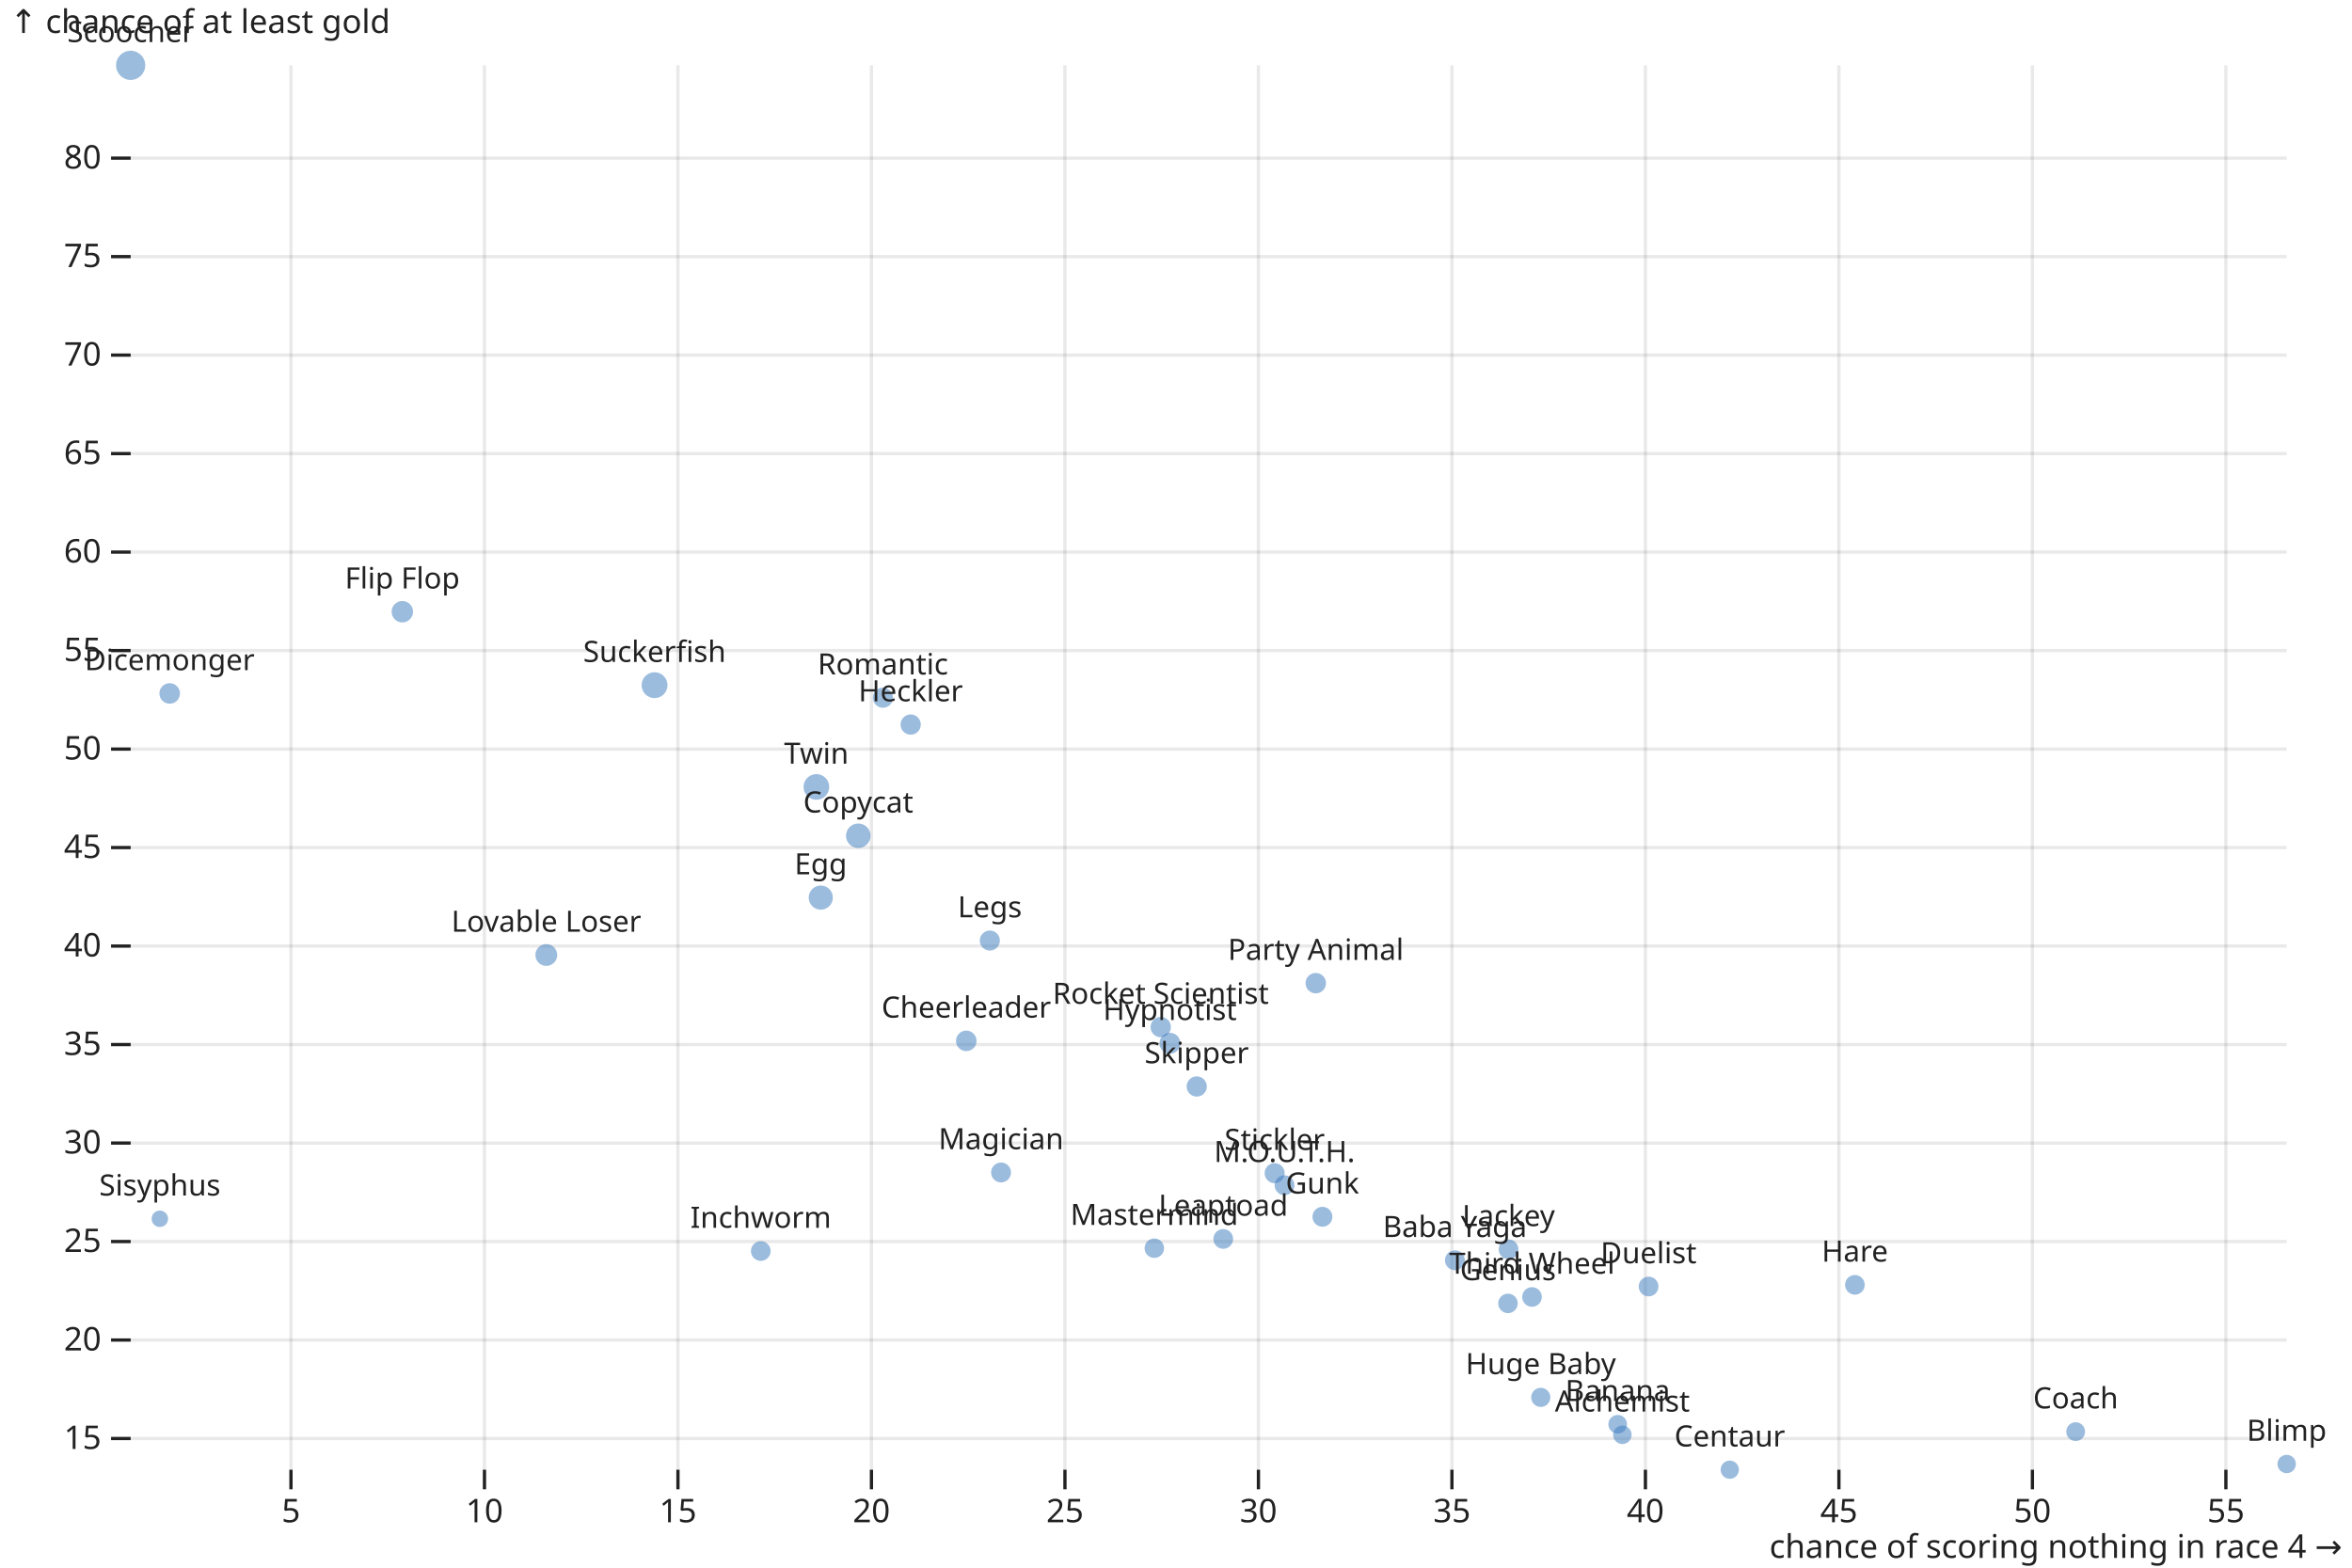
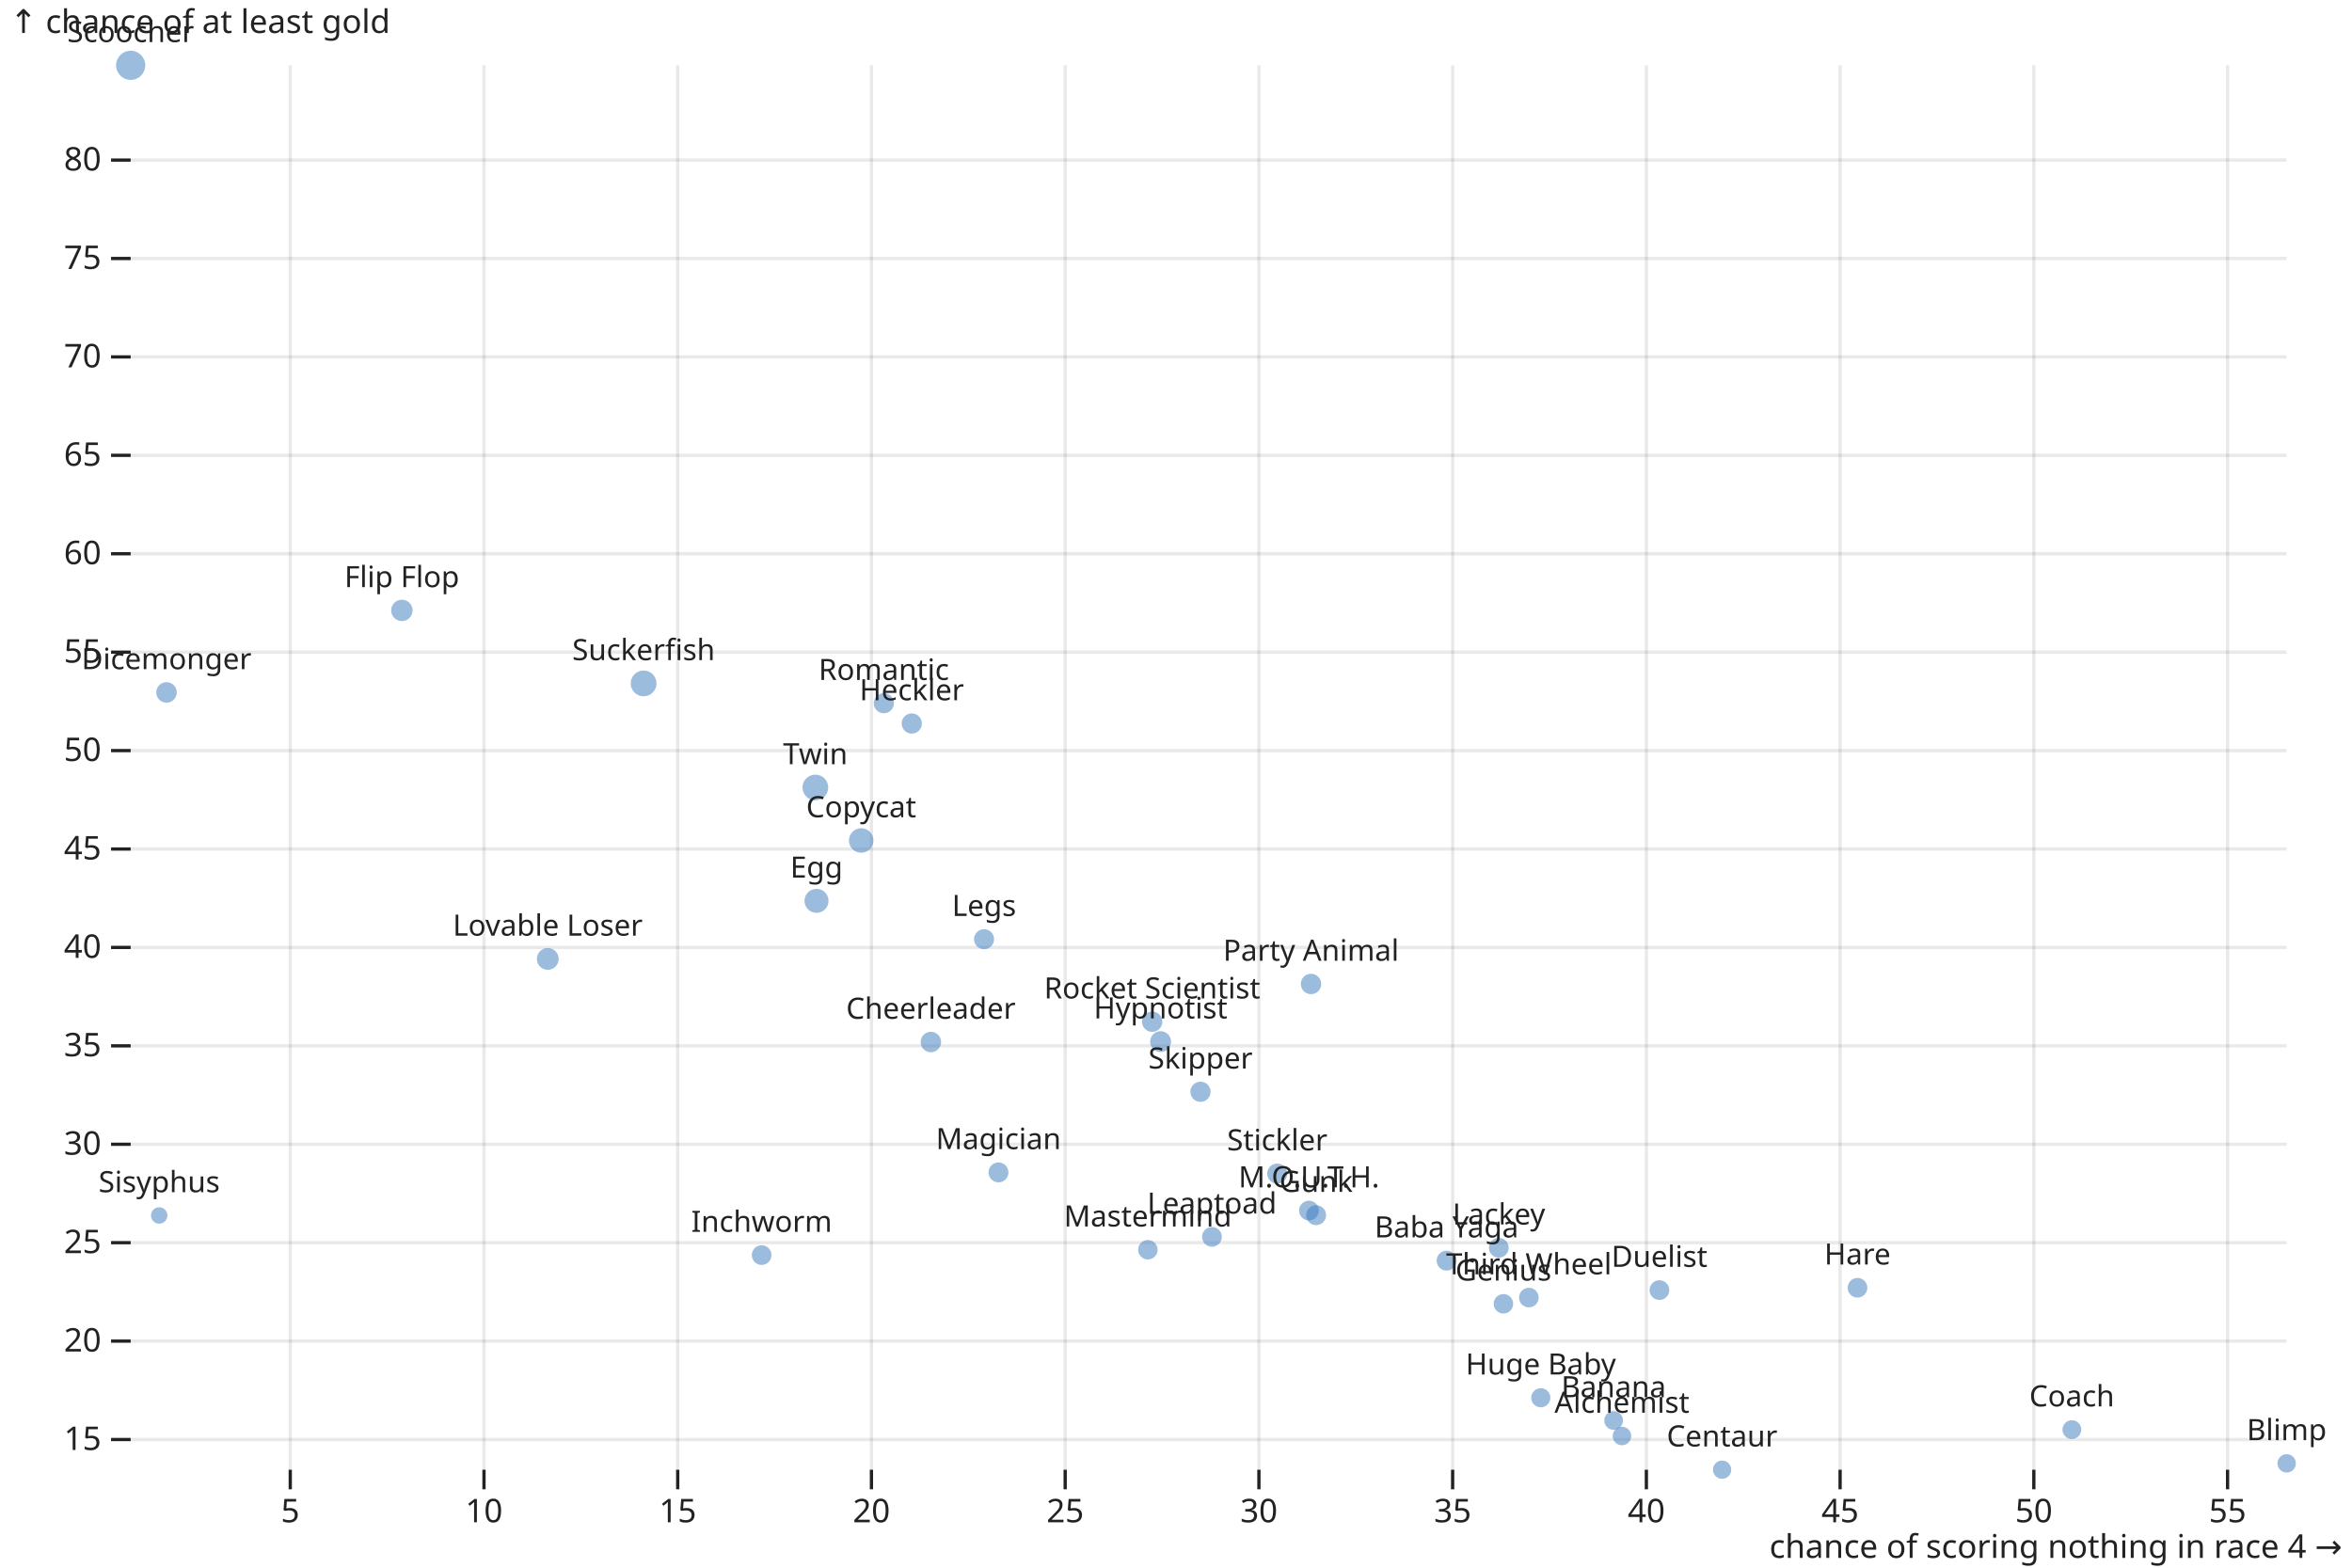
<svg xmlns="http://www.w3.org/2000/svg" class="plot-d6a7b5" fill="currentColor" font-family="system-ui, sans-serif" font-size="10" text-anchor="middle" width="720" height="480" viewBox="0 0 720 480" style="background: white; color: rgb(34, 34, 34);">
  <style>:where(.plot-d6a7b5) {
  --plot-background: white;
  display: block;
  height: auto;
  height: intrinsic;
  max-width: 100%;
}
:where(.plot-d6a7b5 text),
:where(.plot-d6a7b5 tspan) {
  white-space: pre;
}</style>
  <g aria-label="y-grid" aria-hidden="true" stroke="currentColor" stroke-opacity="0.1">
-     <line x1="40" x2="700" y1="440.451" y2="440.451" />
-     <line x1="40" x2="700" y1="410.294" y2="410.294" />
-     <line x1="40" x2="700" y1="380.138" y2="380.138" />
-     <line x1="40" x2="700" y1="349.981" y2="349.981" />
-     <line x1="40" x2="700" y1="319.825" y2="319.825" />
-     <line x1="40" x2="700" y1="289.668" y2="289.668" />
-     <line x1="40" x2="700" y1="259.512" y2="259.512" />
-     <line x1="40" x2="700" y1="229.355" y2="229.355" />
-     <line x1="40" x2="700" y1="199.199" y2="199.199" />
-     <line x1="40" x2="700" y1="169.042" y2="169.042" />
-     <line x1="40" x2="700" y1="138.885" y2="138.885" />
-     <line x1="40" x2="700" y1="108.729" y2="108.729" />
-     <line x1="40" x2="700" y1="78.572" y2="78.572" />
-     <line x1="40" x2="700" y1="48.416" y2="48.416" />
+     <line x1="40" x2="700" y1="440.759" y2="440.759" />
+     <line x1="40" x2="700" y1="410.625" y2="410.625" />
+     <line x1="40" x2="700" y1="380.49" y2="380.49" />
+     <line x1="40" x2="700" y1="350.356" y2="350.356" />
+     <line x1="40" x2="700" y1="320.222" y2="320.222" />
+     <line x1="40" x2="700" y1="290.087" y2="290.087" />
+     <line x1="40" x2="700" y1="259.953" y2="259.953" />
+     <line x1="40" x2="700" y1="229.818" y2="229.818" />
+     <line x1="40" x2="700" y1="199.684" y2="199.684" />
+     <line x1="40" x2="700" y1="169.549" y2="169.549" />
+     <line x1="40" x2="700" y1="139.415" y2="139.415" />
+     <line x1="40" x2="700" y1="109.281" y2="109.281" />
+     <line x1="40" x2="700" y1="79.146" y2="79.146" />
+     <line x1="40" x2="700" y1="49.012" y2="49.012" />
  </g>
  <g aria-label="y-axis tick" aria-hidden="true" fill="none" stroke="currentColor">
-     <path transform="translate(40,440.4509)" d="M0,0L-6,0" />
-     <path transform="translate(40,410.2944)" d="M0,0L-6,0" />
-     <path transform="translate(40,380.1378)" d="M0,0L-6,0" />
-     <path transform="translate(40,349.9813)" d="M0,0L-6,0" />
-     <path transform="translate(40,319.8248)" d="M0,0L-6,0" />
-     <path transform="translate(40,289.6682)" d="M0,0L-6,0" />
-     <path transform="translate(40,259.5117)" d="M0,0L-6,0" />
-     <path transform="translate(40,229.3551)" d="M0,0L-6,0" />
-     <path transform="translate(40,199.1986)" d="M0,0L-6,0" />
-     <path transform="translate(40,169.042)" d="M0,0L-6,0" />
-     <path transform="translate(40,138.8855)" d="M0,0L-6,0" />
-     <path transform="translate(40,108.7289)" d="M0,0L-6,0" />
-     <path transform="translate(40,78.57238)" d="M0,0L-6,0" />
-     <path transform="translate(40,48.41583)" d="M0,0L-6,0" />
+     <path transform="translate(40,440.7592)" d="M0,0L-6,0" />
+     <path transform="translate(40,410.6248)" d="M0,0L-6,0" />
+     <path transform="translate(40,380.4903)" d="M0,0L-6,0" />
+     <path transform="translate(40,350.3559)" d="M0,0L-6,0" />
+     <path transform="translate(40,320.2215)" d="M0,0L-6,0" />
+     <path transform="translate(40,290.0871)" d="M0,0L-6,0" />
+     <path transform="translate(40,259.9527)" d="M0,0L-6,0" />
+     <path transform="translate(40,229.8183)" d="M0,0L-6,0" />
+     <path transform="translate(40,199.6839)" d="M0,0L-6,0" />
+     <path transform="translate(40,169.5495)" d="M0,0L-6,0" />
+     <path transform="translate(40,139.415)" d="M0,0L-6,0" />
+     <path transform="translate(40,109.2806)" d="M0,0L-6,0" />
+     <path transform="translate(40,79.14623)" d="M0,0L-6,0" />
+     <path transform="translate(40,49.01181)" d="M0,0L-6,0" />
  </g>
  <g aria-label="y-axis tick label" text-anchor="end" font-variant="tabular-nums" transform="translate(-9,0)">
-     <text y="0.32em" transform="translate(40,440.4509)">15</text>
-     <text y="0.32em" transform="translate(40,410.2944)">20</text>
-     <text y="0.32em" transform="translate(40,380.1378)">25</text>
-     <text y="0.32em" transform="translate(40,349.9813)">30</text>
-     <text y="0.32em" transform="translate(40,319.8248)">35</text>
-     <text y="0.32em" transform="translate(40,289.6682)">40</text>
-     <text y="0.32em" transform="translate(40,259.5117)">45</text>
-     <text y="0.32em" transform="translate(40,229.3551)">50</text>
-     <text y="0.32em" transform="translate(40,199.1986)">55</text>
-     <text y="0.32em" transform="translate(40,169.042)">60</text>
-     <text y="0.32em" transform="translate(40,138.8855)">65</text>
-     <text y="0.32em" transform="translate(40,108.7289)">70</text>
-     <text y="0.32em" transform="translate(40,78.57238)">75</text>
-     <text y="0.32em" transform="translate(40,48.41583)">80</text>
+     <text y="0.32em" transform="translate(40,440.7592)">15</text>
+     <text y="0.32em" transform="translate(40,410.6248)">20</text>
+     <text y="0.32em" transform="translate(40,380.4903)">25</text>
+     <text y="0.32em" transform="translate(40,350.3559)">30</text>
+     <text y="0.32em" transform="translate(40,320.2215)">35</text>
+     <text y="0.32em" transform="translate(40,290.0871)">40</text>
+     <text y="0.32em" transform="translate(40,259.9527)">45</text>
+     <text y="0.32em" transform="translate(40,229.8183)">50</text>
+     <text y="0.32em" transform="translate(40,199.6839)">55</text>
+     <text y="0.32em" transform="translate(40,169.5495)">60</text>
+     <text y="0.32em" transform="translate(40,139.415)">65</text>
+     <text y="0.32em" transform="translate(40,109.2806)">70</text>
+     <text y="0.32em" transform="translate(40,79.14623)">75</text>
+     <text y="0.32em" transform="translate(40,49.01181)">80</text>
  </g>
  <g aria-label="y-axis label" text-anchor="start" transform="translate(-37,-17)">
    <text y="0.71em" transform="translate(40,20)">↑ chance of at least gold</text>
  </g>
  <g aria-label="x-grid" aria-hidden="true" stroke="currentColor" stroke-opacity="0.1">
-     <line x1="89.073" x2="89.073" y1="20" y2="450" />
-     <line x1="148.306" x2="148.306" y1="20" y2="450" />
-     <line x1="207.538" x2="207.538" y1="20" y2="450" />
+     <line x1="88.854" x2="88.854" y1="20" y2="450" />
+     <line x1="148.16" x2="148.16" y1="20" y2="450" />
+     <line x1="207.465" x2="207.465" y1="20" y2="450" />
    <line x1="266.77" x2="266.77" y1="20" y2="450" />
-     <line x1="326.003" x2="326.003" y1="20" y2="450" />
-     <line x1="385.235" x2="385.235" y1="20" y2="450" />
-     <line x1="444.467" x2="444.467" y1="20" y2="450" />
-     <line x1="503.7" x2="503.7" y1="20" y2="450" />
-     <line x1="562.932" x2="562.932" y1="20" y2="450" />
-     <line x1="622.164" x2="622.164" y1="20" y2="450" />
-     <line x1="681.397" x2="681.397" y1="20" y2="450" />
+     <line x1="326.076" x2="326.076" y1="20" y2="450" />
+     <line x1="385.381" x2="385.381" y1="20" y2="450" />
+     <line x1="444.686" x2="444.686" y1="20" y2="450" />
+     <line x1="503.991" x2="503.991" y1="20" y2="450" />
+     <line x1="563.297" x2="563.297" y1="20" y2="450" />
+     <line x1="622.602" x2="622.602" y1="20" y2="450" />
+     <line x1="681.907" x2="681.907" y1="20" y2="450" />
  </g>
  <g aria-label="x-axis tick" aria-hidden="true" fill="none" stroke="currentColor">
-     <path transform="translate(89.07326,450)" d="M0,0L0,6" />
-     <path transform="translate(148.3056,450)" d="M0,0L0,6" />
-     <path transform="translate(207.538,450)" d="M0,0L0,6" />
+     <path transform="translate(88.85435,450)" d="M0,0L0,6" />
+     <path transform="translate(148.1597,450)" d="M0,0L0,6" />
+     <path transform="translate(207.465,450)" d="M0,0L0,6" />
    <path transform="translate(266.7703,450)" d="M0,0L0,6" />
-     <path transform="translate(326.0027,450)" d="M0,0L0,6" />
-     <path transform="translate(385.235,450)" d="M0,0L0,6" />
-     <path transform="translate(444.4674,450)" d="M0,0L0,6" />
-     <path transform="translate(503.6997,450)" d="M0,0L0,6" />
-     <path transform="translate(562.932,450)" d="M0,0L0,6" />
-     <path transform="translate(622.1644,450)" d="M0,0L0,6" />
-     <path transform="translate(681.3967,450)" d="M0,0L0,6" />
+     <path transform="translate(326.0756,450)" d="M0,0L0,6" />
+     <path transform="translate(385.3809,450)" d="M0,0L0,6" />
+     <path transform="translate(444.6862,450)" d="M0,0L0,6" />
+     <path transform="translate(503.9915,450)" d="M0,0L0,6" />
+     <path transform="translate(563.2968,450)" d="M0,0L0,6" />
+     <path transform="translate(622.6021,450)" d="M0,0L0,6" />
+     <path transform="translate(681.9074,450)" d="M0,0L0,6" />
  </g>
  <g aria-label="x-axis tick label" font-variant="tabular-nums" transform="translate(0,9)">
-     <text y="0.71em" transform="translate(89.07326,450)">5</text>
-     <text y="0.71em" transform="translate(148.3056,450)">10</text>
-     <text y="0.71em" transform="translate(207.538,450)">15</text>
+     <text y="0.71em" transform="translate(88.85435,450)">5</text>
+     <text y="0.71em" transform="translate(148.1597,450)">10</text>
+     <text y="0.71em" transform="translate(207.465,450)">15</text>
    <text y="0.71em" transform="translate(266.7703,450)">20</text>
-     <text y="0.71em" transform="translate(326.0027,450)">25</text>
-     <text y="0.71em" transform="translate(385.235,450)">30</text>
-     <text y="0.71em" transform="translate(444.4674,450)">35</text>
-     <text y="0.71em" transform="translate(503.6997,450)">40</text>
-     <text y="0.71em" transform="translate(562.932,450)">45</text>
-     <text y="0.71em" transform="translate(622.1644,450)">50</text>
-     <text y="0.71em" transform="translate(681.3967,450)">55</text>
+     <text y="0.71em" transform="translate(326.0756,450)">25</text>
+     <text y="0.71em" transform="translate(385.3809,450)">30</text>
+     <text y="0.71em" transform="translate(444.6862,450)">35</text>
+     <text y="0.71em" transform="translate(503.9915,450)">40</text>
+     <text y="0.71em" transform="translate(563.2968,450)">45</text>
+     <text y="0.71em" transform="translate(622.6021,450)">50</text>
+     <text y="0.71em" transform="translate(681.9074,450)">55</text>
  </g>
  <g aria-label="x-axis label" text-anchor="end" transform="translate(17,27)">
    <text transform="translate(700,450)">chance of scoring nothing in race 4 →</text>
  </g>
  <g aria-label="dot" fill="#3a7bbf" fill-opacity="0.5">
-     <circle cx="40" cy="20" r="4.47" />
-     <circle cx="200.373" cy="209.791" r="3.965" />
-     <circle cx="249.911" cy="240.947" r="3.932" />
-     <circle cx="262.737" cy="255.896" r="3.758" />
-     <circle cx="251.257" cy="274.833" r="3.7" />
-     <circle cx="167.237" cy="292.402" r="3.341" />
-     <circle cx="123.161" cy="187.301" r="3.283" />
-     <circle cx="358.14" cy="319.432" r="3.204" />
-     <circle cx="295.804" cy="318.696" r="3.148" />
-     <circle cx="51.944" cy="212.319" r="3.147" />
-     <circle cx="402.787" cy="301.027" r="3.13" />
-     <circle cx="355.326" cy="314.472" r="3.115" />
-     <circle cx="278.778" cy="221.849" r="3.102" />
-     <circle cx="366.346" cy="332.663" r="3.101" />
-     <circle cx="270.288" cy="213.625" r="3.085" />
-     <circle cx="390.196" cy="359.207" r="3.076" />
-     <circle cx="303.01" cy="287.986" r="3.073" />
-     <circle cx="404.824" cy="372.56" r="3.053" />
-     <circle cx="306.444" cy="358.992" r="3.048" />
-     <circle cx="445.378" cy="385.872" r="3.043" />
-     <circle cx="393.218" cy="362.901" r="3.038" />
-     <circle cx="461.798" cy="382.526" r="3.028" />
-     <circle cx="374.464" cy="379.342" r="3.027" />
-     <circle cx="504.668" cy="393.909" r="3.027" />
-     <circle cx="232.895" cy="383.048" r="3.017" />
-     <circle cx="567.827" cy="393.396" r="3.011" />
-     <circle cx="468.981" cy="397.112" r="3.005" />
-     <circle cx="461.625" cy="399.082" r="2.986" />
-     <circle cx="353.366" cy="382.179" r="2.981" />
-     <circle cx="471.666" cy="427.851" r="2.932" />
-     <circle cx="635.41" cy="438.345" r="2.879" />
-     <circle cx="495.214" cy="436.088" r="2.859" />
-     <circle cx="496.647" cy="439.312" r="2.834" />
-     <circle cx="700" cy="448.255" r="2.818" />
-     <circle cx="529.523" cy="450" r="2.799" />
-     <circle cx="48.932" cy="373.172" r="2.52" />
+     <circle cx="40" cy="20" r="4.468" />
+     <circle cx="197.022" cy="209.249" r="3.951" />
+     <circle cx="249.601" cy="241.111" r="3.941" />
+     <circle cx="263.636" cy="257.349" r="3.76" />
+     <circle cx="249.952" cy="275.825" r="3.68" />
+     <circle cx="167.686" cy="293.6" r="3.341" />
+     <circle cx="123.027" cy="186.897" r="3.28" />
+     <circle cx="355.284" cy="318.94" r="3.202" />
+     <circle cx="50.973" cy="212.013" r="3.143" />
+     <circle cx="284.96" cy="319.052" r="3.136" />
+     <circle cx="401.332" cy="301.276" r="3.126" />
+     <circle cx="352.708" cy="312.831" r="3.114" />
+     <circle cx="279.116" cy="221.525" r="3.099" />
+     <circle cx="367.499" cy="334.29" r="3.098" />
+     <circle cx="270.561" cy="215.309" r="3.085" />
+     <circle cx="390.99" cy="359.335" r="3.077" />
+     <circle cx="301.244" cy="287.57" r="3.071" />
+     <circle cx="402.892" cy="372.063" r="3.056" />
+     <circle cx="305.652" cy="358.968" r="3.051" />
+     <circle cx="442.833" cy="385.985" r="3.044" />
+     <circle cx="400.703" cy="370.664" r="3.03" />
+     <circle cx="371.009" cy="378.705" r="3.027" />
+     <circle cx="458.819" cy="382.048" r="3.027" />
+     <circle cx="507.985" cy="395.006" r="3.024" />
+     <circle cx="233.154" cy="384.292" r="3.013" />
+     <circle cx="568.624" cy="394.293" r="3.01" />
+     <circle cx="468.021" cy="397.296" r="3.005" />
+     <circle cx="460.227" cy="399.203" r="2.986" />
+     <circle cx="351.387" cy="382.647" r="2.98" />
+     <circle cx="471.673" cy="427.969" r="2.93" />
+     <circle cx="634.24" cy="437.732" r="2.88" />
+     <circle cx="493.976" cy="434.933" r="2.864" />
+     <circle cx="496.522" cy="439.683" r="2.833" />
+     <circle cx="700" cy="448.062" r="2.818" />
+     <circle cx="527.172" cy="450" r="2.801" />
+     <circle cx="48.735" cy="372.155" r="2.513" />
  </g>
  <g aria-label="text" font-size="9" transform="translate(0,-10)">
-     <text y="0.32em" transform="translate(445.3775,385.8719)">Baba Yaga</text>
-     <text y="0.32em" transform="translate(306.4435,358.9923)">Magician</text>
-     <text y="0.32em" transform="translate(249.9109,240.947)">Twin</text>
-     <text y="0.32em" transform="translate(358.14,319.4322)">Hypnotist</text>
-     <text y="0.32em" transform="translate(366.346,332.6632)">Skipper</text>
-     <text y="0.32em" transform="translate(303.01,287.9859)">Legs</text>
+     <text y="0.32em" transform="translate(468.0208,397.2956)">Third Wheel</text>
+     <text y="0.32em" transform="translate(390.9895,359.3354)">Stickler</text>
+     <text y="0.32em" transform="translate(634.2402,437.7324)">Coach</text>
+     <text y="0.32em" transform="translate(442.8333,385.9854)">Baba Yaga</text>
+     <text y="0.32em" transform="translate(48.73477,372.1551)">Sisyphus</text>
+     <text y="0.32em" transform="translate(279.1165,221.5249)">Heckler</text>
+     <text y="0.32em" transform="translate(568.6243,394.2933)">Hare</text>
+     <text y="0.32em" transform="translate(400.7029,370.6636)">M.O.U.T.H.</text>
+     <text y="0.32em" transform="translate(284.96,319.052)">Cheerleader</text>
+     <text y="0.32em" transform="translate(496.5221,439.6831)">Alchemist</text>
+     <text y="0.32em" transform="translate(402.8923,372.0629)">Gunk</text>
+     <text y="0.32em" transform="translate(371.0094,378.705)">Leaptoad</text>
+     <text y="0.32em" transform="translate(355.2835,318.9398)">Hypnotist</text>
+     <text y="0.32em" transform="translate(367.4986,334.2895)">Skipper</text>
    <text y="0.32em" transform="translate(40,20)">Scoocher</text>
-     <text y="0.32em" transform="translate(468.981,397.1124)">Third Wheel</text>
-     <text y="0.32em" transform="translate(390.1964,359.207)">Stickler</text>
-     <text y="0.32em" transform="translate(635.4101,438.3451)">Coach</text>
-     <text y="0.32em" transform="translate(48.93169,373.1718)">Sisyphus</text>
-     <text y="0.32em" transform="translate(278.7783,221.8485)">Heckler</text>
-     <text y="0.32em" transform="translate(251.2568,274.833)">Egg</text>
-     <text y="0.32em" transform="translate(270.2883,213.6255)">Romantic</text>
-     <text y="0.32em" transform="translate(700,448.2553)">Blimp</text>
-     <text y="0.32em" transform="translate(529.5227,450)">Centaur</text>
-     <text y="0.32em" transform="translate(393.218,362.9011)">M.O.U.T.H.</text>
-     <text y="0.32em" transform="translate(567.8268,393.3961)">Hare</text>
-     <text y="0.32em" transform="translate(496.6469,439.3118)">Alchemist</text>
-     <text y="0.32em" transform="translate(295.804,318.696)">Cheerleader</text>
-     <text y="0.32em" transform="translate(353.3663,382.1795)">Mastermind</text>
-     <text y="0.32em" transform="translate(402.7866,301.0272)">Party Animal</text>
-     <text y="0.32em" transform="translate(471.6663,427.8512)">Huge Baby</text>
-     <text y="0.32em" transform="translate(232.8949,383.048)">Inchworm</text>
-     <text y="0.32em" transform="translate(461.6254,399.0815)">Genius</text>
-     <text y="0.32em" transform="translate(123.1611,187.3008)">Flip Flop</text>
-     <text y="0.32em" transform="translate(262.7374,255.8964)">Copycat</text>
-     <text y="0.32em" transform="translate(404.8242,372.5602)">Gunk</text>
-     <text y="0.32em" transform="translate(374.4641,379.3422)">Leaptoad</text>
-     <text y="0.32em" transform="translate(495.2144,436.0885)">Banana</text>
-     <text y="0.32em" transform="translate(461.798,382.5259)">Lackey</text>
-     <text y="0.32em" transform="translate(200.3734,209.7914)">Suckerfish</text>
-     <text y="0.32em" transform="translate(51.94403,212.3194)">Dicemonger</text>
-     <text y="0.32em" transform="translate(355.3265,314.4716)">Rocket Scientist</text>
-     <text y="0.32em" transform="translate(504.668,393.9093)">Duelist</text>
-     <text y="0.32em" transform="translate(167.2373,292.4016)">Lovable Loser</text>
+     <text y="0.32em" transform="translate(301.2438,287.5701)">Legs</text>
+     <text y="0.32em" transform="translate(493.9762,434.9328)">Banana</text>
+     <text y="0.32em" transform="translate(458.8187,382.0479)">Lackey</text>
+     <text y="0.32em" transform="translate(233.1542,384.2918)">Inchworm</text>
+     <text y="0.32em" transform="translate(123.0272,186.8969)">Flip Flop</text>
+     <text y="0.32em" transform="translate(471.6726,427.9691)">Huge Baby</text>
+     <text y="0.32em" transform="translate(263.6359,257.3489)">Copycat</text>
+     <text y="0.32em" transform="translate(460.2267,399.2028)">Genius</text>
+     <text y="0.32em" transform="translate(401.3322,301.276)">Party Animal</text>
+     <text y="0.32em" transform="translate(351.3867,382.6467)">Mastermind</text>
+     <text y="0.32em" transform="translate(527.1718,450)">Centaur</text>
+     <text y="0.32em" transform="translate(270.5611,215.3087)">Romantic</text>
+     <text y="0.32em" transform="translate(249.9516,275.8251)">Egg</text>
+     <text y="0.32em" transform="translate(700,448.0624)">Blimp</text>
+     <text y="0.32em" transform="translate(305.6519,358.9676)">Magician</text>
+     <text y="0.32em" transform="translate(249.6008,241.1115)">Twin</text>
+     <text y="0.32em" transform="translate(352.7084,312.831)">Rocket Scientist</text>
+     <text y="0.32em" transform="translate(197.0217,209.2489)">Suckerfish</text>
+     <text y="0.32em" transform="translate(50.97255,212.0127)">Dicemonger</text>
+     <text y="0.32em" transform="translate(167.6859,293.5997)">Lovable Loser</text>
+     <text y="0.32em" transform="translate(507.9848,395.0065)">Duelist</text>
  </g>
</svg>
